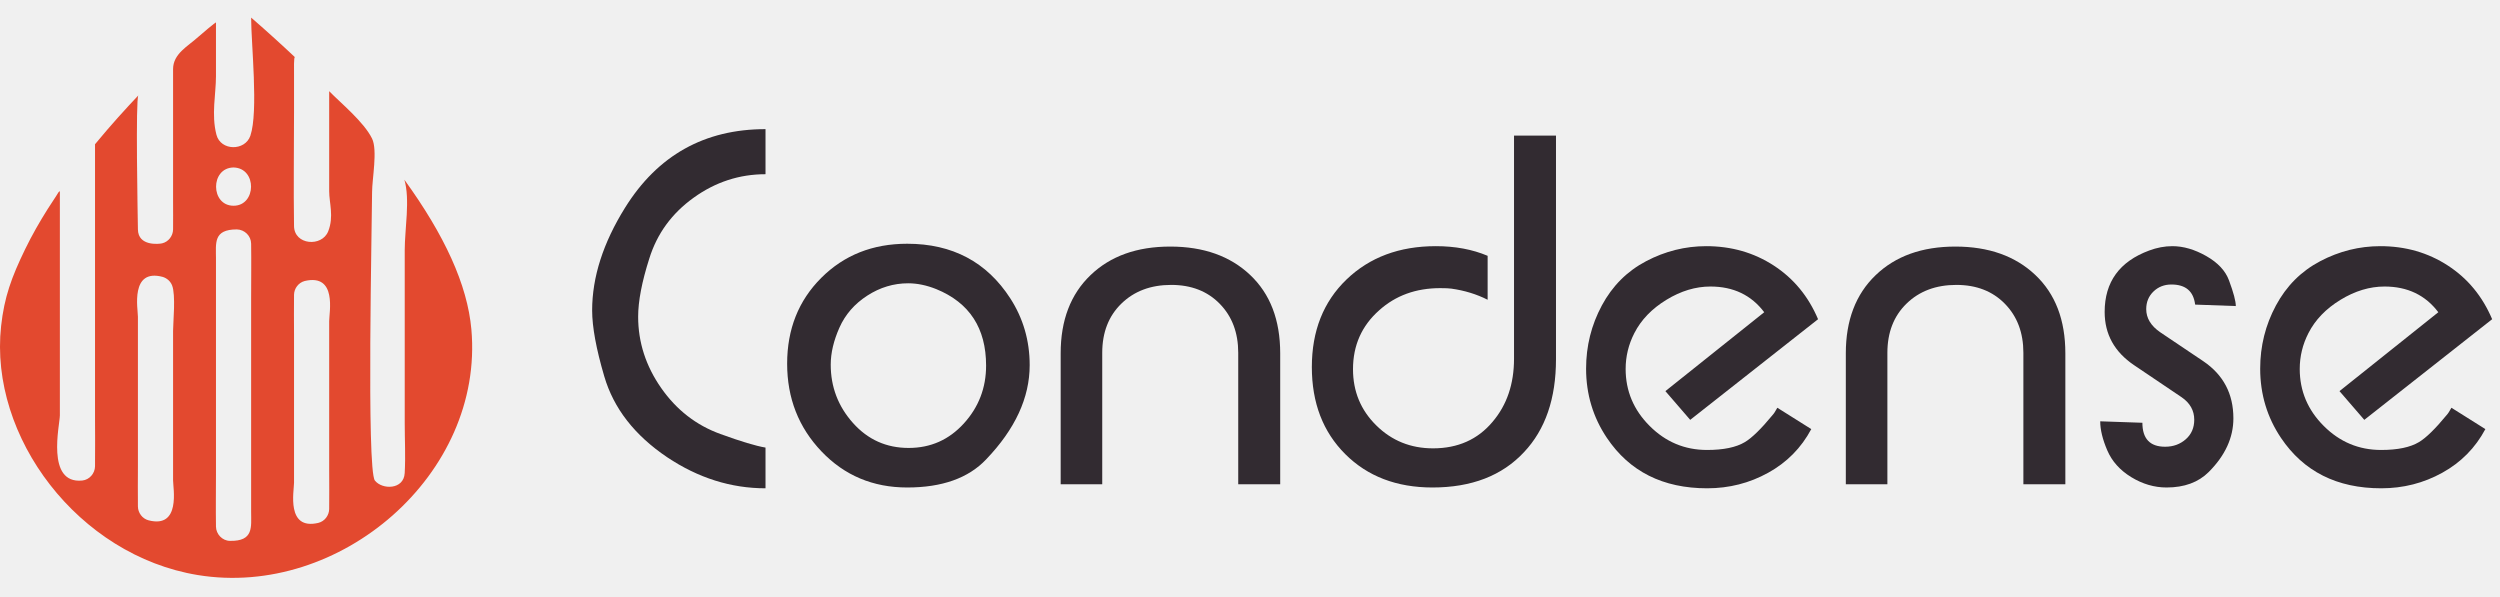
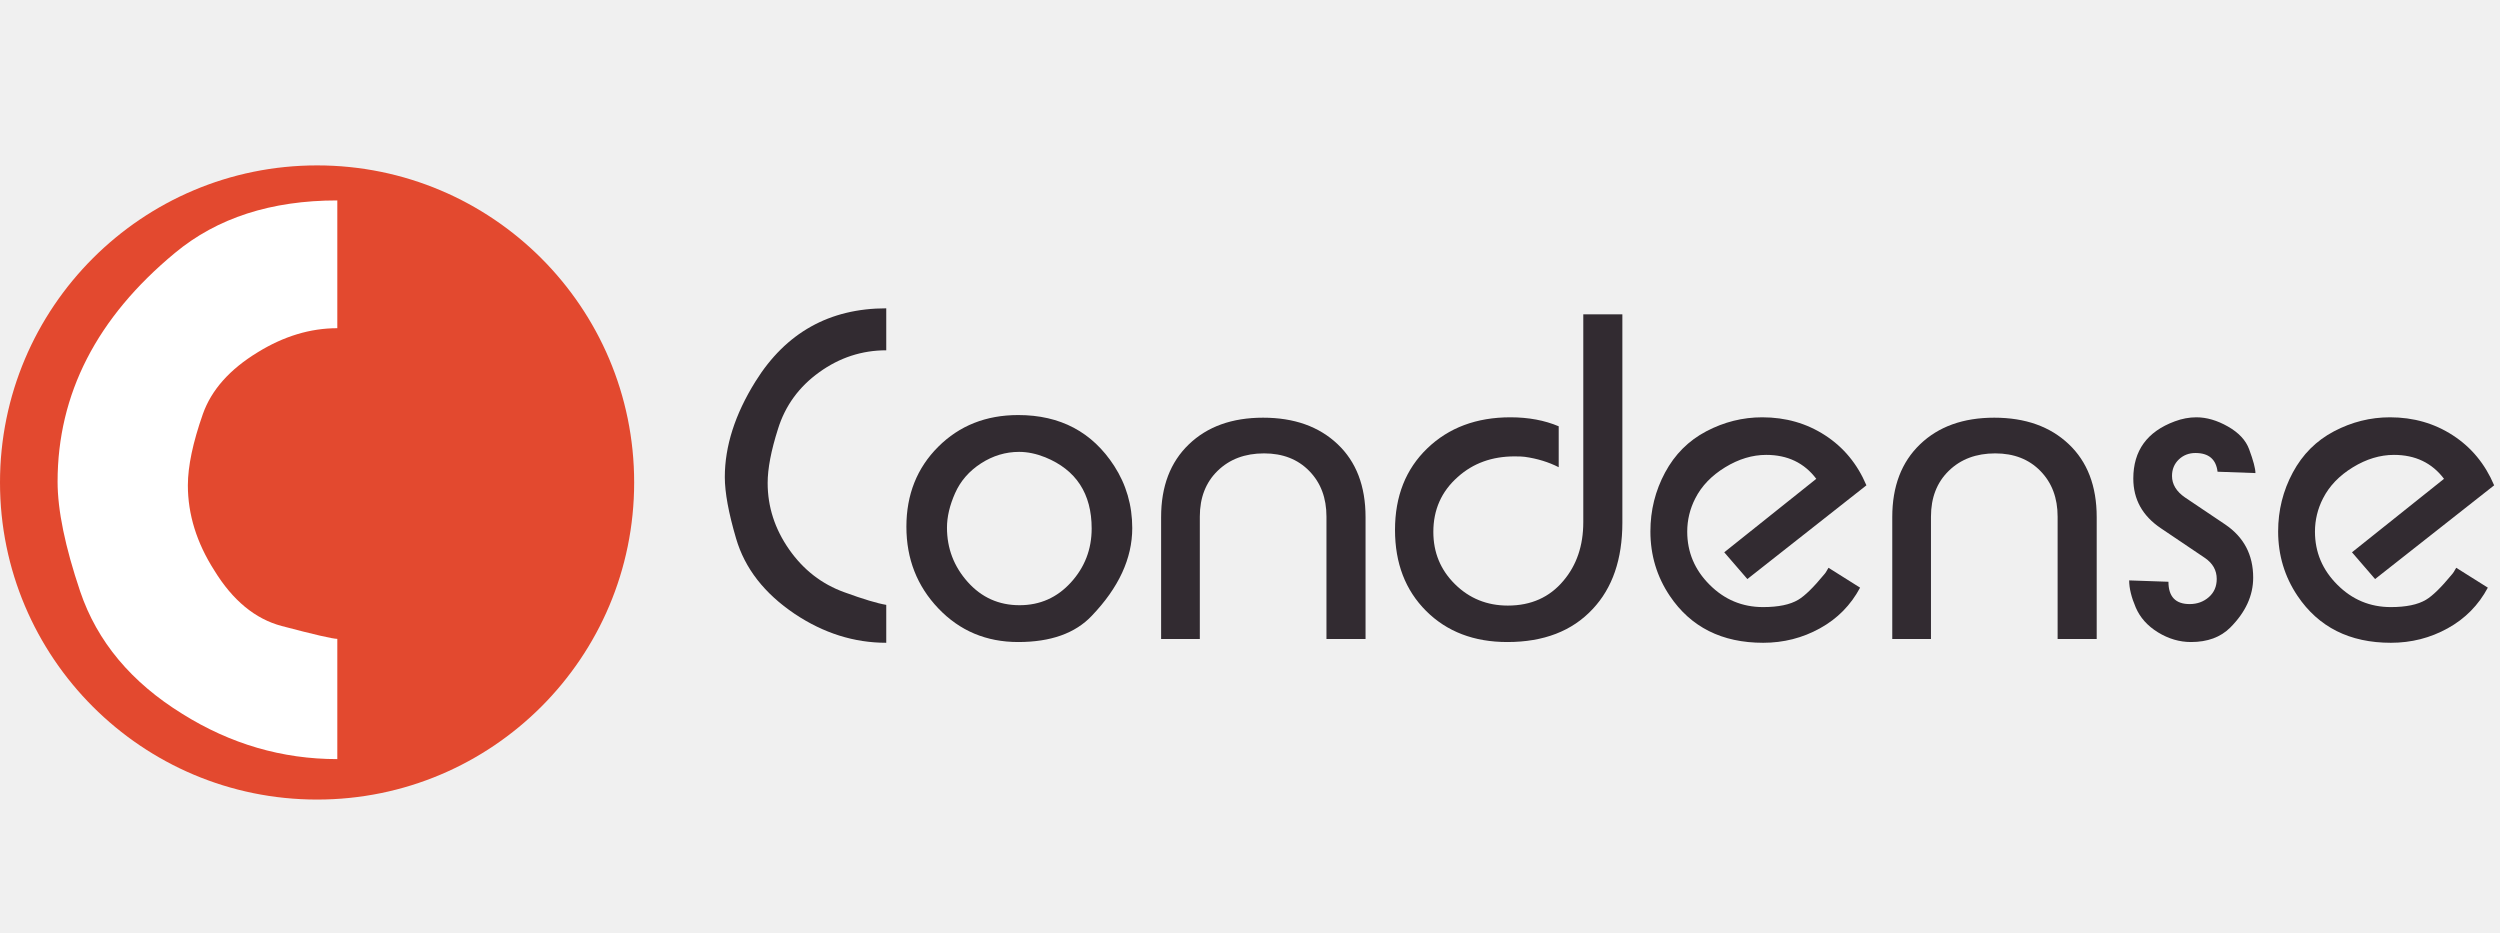
- <svg xmlns="http://www.w3.org/2000/svg" version="1.1" width="826" height="197">
-   <g id="dp_dp001" transform="matrix(1,0,0,1,192.179,160)">
-     <path id="dp_path002" fill="#322b31" fill-rule="evenodd" stroke="none" stroke-width="0" d="M 60.747,-117.333 L 60.747,-102.44 C 52.107,-102.44 44.187,-99.853 36.987,-94.667 C 29.787,-89.493 24.907,-82.8 22.347,-74.573 C 19.893,-66.893 18.667,-60.48 18.667,-55.36 C 18.667,-46.92 21.2,-39.08 26.267,-31.813 C 31.333,-24.56 37.867,-19.48 45.867,-16.6 C 52.587,-14.147 57.547,-12.653 60.747,-12.12 L 60.747,1.333 C 49.333,1.333 38.507,-2.08 28.267,-8.92 C 17.493,-16.173 10.56,-25.093 7.467,-35.667 C 4.8,-44.733 3.467,-52 3.467,-57.44 C 3.467,-68.44 7.093,-79.747 14.347,-91.387 C 25.12,-108.68 40.587,-117.333 60.747,-117.333 Z " />
-     <path id="dp_path003" fill="#322b31" fill-rule="evenodd" stroke="none" stroke-width="0" d="M 82.293,-39.52 C 82.293,-32.16 84.747,-25.733 89.653,-20.24 C 94.56,-14.747 100.68,-12 108.04,-12 C 115.293,-12 121.36,-14.693 126.267,-20.08 C 131.173,-25.467 133.627,-31.84 133.627,-39.2 C 133.627,-51.573 128.133,-60 117.16,-64.48 C 113.96,-65.76 110.867,-66.4 107.88,-66.4 C 103.08,-66.4 98.573,-65.04 94.36,-62.32 C 90.16,-59.6 87.093,-56.08 85.173,-51.76 C 83.253,-47.44 82.293,-43.36 82.293,-39.52 Z M 67.893,-39.84 C 67.893,-51.24 71.653,-60.693 79.173,-68.2 C 86.693,-75.707 96.147,-79.467 107.56,-79.467 C 122.493,-79.467 133.84,-73.453 141.627,-61.413 C 145.893,-54.8 148.027,-47.453 148.027,-39.36 C 148.027,-28.6 143.227,-18.213 133.627,-8.2 C 127.773,-2.027 119.08,1.067 107.56,1.067 C 96.253,1.067 86.827,-2.907 79.253,-10.84 C 71.68,-18.773 67.893,-28.44 67.893,-39.84 Z " />
-     <path id="dp_path004" fill="#322b31" fill-rule="evenodd" stroke="none" stroke-width="0" d="M 158.267,0 L 158.267,-43.267 C 158.267,-54.173 161.547,-62.773 168.12,-69.08 C 174.68,-75.387 183.453,-78.533 194.453,-78.533 C 205.453,-78.533 214.253,-75.413 220.867,-69.16 C 227.493,-62.907 230.8,-54.28 230.8,-43.267 L 230.8,0 L 216.933,0 L 216.933,-43.427 C 216.933,-50.053 214.907,-55.453 210.84,-59.613 C 206.773,-63.787 201.427,-65.867 194.787,-65.867 C 188.053,-65.867 182.56,-63.813 178.333,-59.693 C 174.107,-55.587 172,-50.16 172,-43.427 L 172,0 Z " />
-     <path id="dp_path005" fill="#322b31" fill-rule="evenodd" stroke="none" stroke-width="0" d="M 299.333,-75.48 L 299.333,-60.96 C 295.707,-62.8 291.707,-64.027 287.333,-64.64 C 286.587,-64.747 285.36,-64.8 283.653,-64.8 C 275.653,-64.8 268.933,-62.36 263.493,-57.467 C 257.733,-52.36 254.853,-45.88 254.853,-38.013 C 254.853,-30.68 257.413,-24.493 262.547,-19.44 C 267.667,-14.387 273.92,-11.867 281.293,-11.867 C 289.52,-11.867 296.093,-14.8 301,-20.667 C 305.707,-26.213 308.053,-33.147 308.053,-41.453 L 308.053,-115.2 L 321.92,-115.2 L 321.92,-41.32 C 321.92,-28.307 318.4,-18.067 311.36,-10.613 C 304.107,-2.827 294.013,1.067 281.107,1.067 C 269.267,1.067 259.653,-2.613 252.293,-9.96 C 244.933,-17.307 241.253,-26.893 241.253,-38.72 C 241.253,-50.653 245.067,-60.293 252.693,-67.64 C 260.32,-74.987 270.16,-78.667 282.213,-78.667 C 288.613,-78.667 294.32,-77.6 299.333,-75.48 Z " />
-     <path id="dp_path006" fill="#322b31" fill-rule="evenodd" stroke="none" stroke-width="0" d="M 408.507,-54.533 L 366.267,-21.28 L 358.067,-30.773 L 390.72,-56.84 C 386.44,-62.507 380.52,-65.333 372.947,-65.333 C 368.04,-65.333 363.187,-63.867 358.387,-60.933 C 353.573,-57.987 350.053,-54.333 347.813,-49.947 C 345.893,-46.213 344.933,-42.253 344.933,-38.093 C 344.933,-30.827 347.573,-24.547 352.867,-19.267 C 358.147,-13.973 364.467,-11.333 371.84,-11.333 C 377.28,-11.333 381.44,-12.2 384.333,-13.933 C 386.68,-15.333 389.72,-18.307 393.453,-22.84 C 393.88,-23.28 394.413,-24.093 395.053,-25.28 L 406.267,-18.227 C 402.96,-12.027 398.213,-7.213 392.027,-3.8 C 385.84,-0.373 379.12,1.333 371.867,1.333 C 357.253,1.333 346.213,-4.213 338.747,-15.307 C 334.16,-22.133 331.867,-29.76 331.867,-38.187 C 331.867,-45.653 333.6,-52.613 337.067,-59.067 C 340.533,-65.52 345.413,-70.4 351.707,-73.707 C 358,-77.013 364.613,-78.667 371.547,-78.667 C 379.867,-78.667 387.307,-76.533 393.867,-72.267 C 400.427,-68.013 405.307,-62.093 408.507,-54.533 Z " />
-     <path id="dp_path007" fill="#322b31" fill-rule="evenodd" stroke="none" stroke-width="0" d="M 417.68,0 L 417.68,-43.267 C 417.68,-54.173 420.96,-62.773 427.533,-69.08 C 434.093,-75.387 442.867,-78.533 453.867,-78.533 C 464.867,-78.533 473.667,-75.413 480.28,-69.16 C 486.907,-62.907 490.213,-54.28 490.213,-43.267 L 490.213,0 L 476.347,0 L 476.347,-43.427 C 476.347,-50.053 474.32,-55.453 470.253,-59.613 C 466.187,-63.787 460.84,-65.867 454.2,-65.867 C 447.467,-65.867 441.973,-63.813 437.747,-59.693 C 433.52,-55.587 431.413,-50.16 431.413,-43.427 L 431.413,0 Z " />
-     <path id="dp_path008" fill="#322b31" fill-rule="evenodd" stroke="none" stroke-width="0" d="M 501.733,-20.8 L 515.667,-20.32 C 515.667,-15.04 518.173,-12.4 523.187,-12.4 C 525.867,-12.4 528.133,-13.227 530,-14.867 C 531.867,-16.507 532.8,-18.653 532.8,-21.307 C 532.8,-24.373 531.4,-26.867 528.6,-28.773 L 512.92,-39.347 C 506.44,-43.72 503.2,-49.573 503.2,-56.933 C 503.2,-66.84 508.107,-73.6 517.907,-77.227 C 520.467,-78.187 523.027,-78.667 525.587,-78.667 C 529.213,-78.667 532.947,-77.573 536.773,-75.4 C 540.613,-73.213 543.12,-70.533 544.293,-67.333 C 545.787,-63.293 546.533,-60.48 546.533,-58.88 L 533.093,-59.36 C 532.56,-63.787 529.947,-66 525.253,-66 C 522.907,-66 520.933,-65.227 519.333,-63.693 C 517.733,-62.147 516.933,-60.2 516.933,-57.867 C 516.933,-54.893 518.48,-52.333 521.573,-50.213 L 535.813,-40.64 C 542.427,-36.16 545.733,-29.88 545.733,-21.787 C 545.733,-15.387 543.013,-9.48 537.573,-4.04 C 534.16,-0.64 529.52,1.067 523.653,1.067 C 519.6,1.067 515.707,-0.08 511.973,-2.36 C 508.24,-4.653 505.6,-7.6 504.053,-11.227 C 502.507,-14.84 501.733,-18.04 501.733,-20.8 Z " />
-     <path id="dp_path009" fill="#322b31" fill-rule="evenodd" stroke="none" stroke-width="0" d="M 631.227,-54.533 L 588.987,-21.28 L 580.787,-30.773 L 613.44,-56.84 C 609.16,-62.507 603.24,-65.333 595.667,-65.333 C 590.76,-65.333 585.907,-63.867 581.107,-60.933 C 576.293,-57.987 572.773,-54.333 570.533,-49.947 C 568.613,-46.213 567.653,-42.253 567.653,-38.093 C 567.653,-30.827 570.293,-24.547 575.587,-19.267 C 580.867,-13.973 587.187,-11.333 594.56,-11.333 C 600,-11.333 604.16,-12.2 607.053,-13.933 C 609.4,-15.333 612.44,-18.307 616.173,-22.84 C 616.6,-23.28 617.133,-24.093 617.773,-25.28 L 628.987,-18.227 C 625.68,-12.027 620.933,-7.213 614.747,-3.8 C 608.56,-0.373 601.84,1.333 594.587,1.333 C 579.973,1.333 568.933,-4.213 561.467,-15.307 C 556.88,-22.133 554.587,-29.76 554.587,-38.187 C 554.587,-45.653 556.32,-52.613 559.787,-59.067 C 563.253,-65.52 568.133,-70.4 574.427,-73.707 C 580.72,-77.013 587.333,-78.667 594.267,-78.667 C 602.587,-78.667 610.027,-76.533 616.587,-72.267 C 623.147,-68.013 628.027,-62.093 631.227,-54.533 Z " />
+ <svg xmlns="http://www.w3.org/2000/svg" version="1.1" width="887" height="331">
+   <path id="dp_path001" transform="matrix(1,0,0,1,-1042.01,-620.413)" fill="#e3492f" fill-rule="evenodd" stroke="none" stroke-width="0" d="M 1154.51,679.097 C 1216.65,679.097 1267.01,729.465 1267.01,791.597 C 1267.01,853.729 1216.65,904.097 1154.51,904.097 C 1092.38,904.097 1042.01,853.729 1042.01,791.597 C 1042.01,729.465 1092.38,679.097 1154.51,679.097 Z " />
+   <path id="dp_path002" transform="matrix(1,0,0,1,15.988,266.667)" fill="white" fill-rule="evenodd" stroke="none" stroke-width="0" d="M 103.689,-195.556 L 103.689,-150.223 C 94.111,-150.223 84.689,-147.377 75.467,-141.689 C 65.533,-135.644 59.044,-128.356 56,-119.8 C 52.444,-109.689 50.667,-101.223 50.667,-94.467 C 50.667,-84.133 53.8,-74.067 60.044,-64.289 C 66.577,-53.623 74.577,-47.044 83.977,-44.556 C 95.511,-41.511 102.089,-40 103.689,-40 L 103.689,2.667 C 84.156,2.667 65.844,-2.667 48.756,-13.356 C 30.6,-24.556 18.489,-39.044 12.467,-56.8 C 7.111,-72.667 4.444,-85.644 4.444,-95.756 C 4.444,-126.889 18.333,-153.956 46.089,-176.933 C 61.044,-189.356 80.244,-195.556 103.689,-195.556 Z " />
+   <g id="dp_dp003" transform="matrix(1,0,0,1,253.696,226.727)">
+     <path id="dp_path004" fill="#322b31" fill-rule="evenodd" stroke="none" stroke-width="0" d="M 60.747,-117.333 L 60.747,-102.44 C 52.107,-102.44 44.187,-99.853 36.987,-94.667 C 29.787,-89.493 24.907,-82.8 22.347,-74.573 C 19.893,-66.893 18.667,-60.48 18.667,-55.36 C 18.667,-46.92 21.2,-39.08 26.267,-31.813 C 31.333,-24.56 37.867,-19.48 45.867,-16.6 C 52.587,-14.147 57.547,-12.653 60.747,-12.12 L 60.747,1.333 C 49.333,1.333 38.507,-2.08 28.267,-8.92 C 17.493,-16.173 10.56,-25.093 7.467,-35.667 C 4.8,-44.733 3.467,-52 3.467,-57.44 C 3.467,-68.44 7.093,-79.747 14.347,-91.387 C 25.12,-108.68 40.587,-117.333 60.747,-117.333 Z " />
+     <path id="dp_path005" fill="#322b31" fill-rule="evenodd" stroke="none" stroke-width="0" d="M 82.293,-39.52 C 82.293,-32.16 84.747,-25.733 89.653,-20.24 C 94.56,-14.747 100.68,-12 108.04,-12 C 115.293,-12 121.36,-14.693 126.267,-20.08 C 131.173,-25.467 133.627,-31.84 133.627,-39.2 C 133.627,-51.573 128.133,-60 117.16,-64.48 C 113.96,-65.76 110.867,-66.4 107.88,-66.4 C 103.08,-66.4 98.573,-65.04 94.36,-62.32 C 90.16,-59.6 87.093,-56.08 85.173,-51.76 C 83.253,-47.44 82.293,-43.36 82.293,-39.52 Z M 67.893,-39.84 C 67.893,-51.24 71.653,-60.693 79.173,-68.2 C 86.693,-75.707 96.147,-79.467 107.56,-79.467 C 122.493,-79.467 133.84,-73.453 141.627,-61.413 C 145.893,-54.8 148.027,-47.453 148.027,-39.36 C 148.027,-28.6 143.227,-18.213 133.627,-8.2 C 127.773,-2.027 119.08,1.067 107.56,1.067 C 96.253,1.067 86.827,-2.907 79.253,-10.84 C 71.68,-18.773 67.893,-28.44 67.893,-39.84 Z " />
+     <path id="dp_path006" fill="#322b31" fill-rule="evenodd" stroke="none" stroke-width="0" d="M 158.267,0 L 158.267,-43.267 C 158.267,-54.173 161.547,-62.773 168.12,-69.08 C 174.68,-75.387 183.453,-78.533 194.453,-78.533 C 205.453,-78.533 214.253,-75.413 220.867,-69.16 C 227.493,-62.907 230.8,-54.28 230.8,-43.267 L 230.8,0 L 216.933,0 L 216.933,-43.427 C 216.933,-50.053 214.907,-55.453 210.84,-59.613 C 206.773,-63.787 201.427,-65.867 194.787,-65.867 C 188.053,-65.867 182.56,-63.813 178.333,-59.693 C 174.107,-55.587 172,-50.16 172,-43.427 L 172,0 Z " />
+     <path id="dp_path007" fill="#322b31" fill-rule="evenodd" stroke="none" stroke-width="0" d="M 299.333,-75.48 L 299.333,-60.96 C 295.707,-62.8 291.707,-64.027 287.333,-64.64 C 286.587,-64.747 285.36,-64.8 283.653,-64.8 C 275.653,-64.8 268.933,-62.36 263.493,-57.467 C 257.733,-52.36 254.853,-45.88 254.853,-38.013 C 254.853,-30.68 257.413,-24.493 262.547,-19.44 C 267.667,-14.387 273.92,-11.867 281.293,-11.867 C 289.52,-11.867 296.093,-14.8 301,-20.667 C 305.707,-26.213 308.053,-33.147 308.053,-41.453 L 308.053,-115.2 L 321.92,-115.2 L 321.92,-41.32 C 321.92,-28.307 318.4,-18.067 311.36,-10.613 C 304.107,-2.827 294.013,1.067 281.107,1.067 C 269.267,1.067 259.653,-2.613 252.293,-9.96 C 244.933,-17.307 241.253,-26.893 241.253,-38.72 C 241.253,-50.653 245.067,-60.293 252.693,-67.64 C 260.32,-74.987 270.16,-78.667 282.213,-78.667 C 288.613,-78.667 294.32,-77.6 299.333,-75.48 Z " />
+     <path id="dp_path008" fill="#322b31" fill-rule="evenodd" stroke="none" stroke-width="0" d="M 408.507,-54.533 L 366.267,-21.28 L 358.067,-30.773 L 390.72,-56.84 C 386.44,-62.507 380.52,-65.333 372.947,-65.333 C 368.04,-65.333 363.187,-63.867 358.387,-60.933 C 353.573,-57.987 350.053,-54.333 347.813,-49.947 C 345.893,-46.213 344.933,-42.253 344.933,-38.093 C 344.933,-30.827 347.573,-24.547 352.867,-19.267 C 358.147,-13.973 364.467,-11.333 371.84,-11.333 C 377.28,-11.333 381.44,-12.2 384.333,-13.933 C 386.68,-15.333 389.72,-18.307 393.453,-22.84 C 393.88,-23.28 394.413,-24.093 395.053,-25.28 L 406.267,-18.227 C 402.96,-12.027 398.213,-7.213 392.027,-3.8 C 385.84,-0.373 379.12,1.333 371.867,1.333 C 357.253,1.333 346.213,-4.213 338.747,-15.307 C 334.16,-22.133 331.867,-29.76 331.867,-38.187 C 331.867,-45.653 333.6,-52.613 337.067,-59.067 C 340.533,-65.52 345.413,-70.4 351.707,-73.707 C 358,-77.013 364.613,-78.667 371.547,-78.667 C 379.867,-78.667 387.307,-76.533 393.867,-72.267 C 400.427,-68.013 405.307,-62.093 408.507,-54.533 Z " />
+     <path id="dp_path009" fill="#322b31" fill-rule="evenodd" stroke="none" stroke-width="0" d="M 417.68,0 L 417.68,-43.267 C 417.68,-54.173 420.96,-62.773 427.533,-69.08 C 434.093,-75.387 442.867,-78.533 453.867,-78.533 C 464.867,-78.533 473.667,-75.413 480.28,-69.16 C 486.907,-62.907 490.213,-54.28 490.213,-43.267 L 490.213,0 L 476.347,0 L 476.347,-43.427 C 476.347,-50.053 474.32,-55.453 470.253,-59.613 C 466.187,-63.787 460.84,-65.867 454.2,-65.867 C 447.467,-65.867 441.973,-63.813 437.747,-59.693 C 433.52,-55.587 431.413,-50.16 431.413,-43.427 L 431.413,0 Z " />
+     <path id="dp_path010" fill="#322b31" fill-rule="evenodd" stroke="none" stroke-width="0" d="M 501.733,-20.8 L 515.667,-20.32 C 515.667,-15.04 518.173,-12.4 523.187,-12.4 C 525.867,-12.4 528.133,-13.227 530,-14.867 C 531.867,-16.507 532.8,-18.653 532.8,-21.307 C 532.8,-24.373 531.4,-26.867 528.6,-28.773 L 512.92,-39.347 C 506.44,-43.72 503.2,-49.573 503.2,-56.933 C 503.2,-66.84 508.107,-73.6 517.907,-77.227 C 520.467,-78.187 523.027,-78.667 525.587,-78.667 C 529.213,-78.667 532.947,-77.573 536.773,-75.4 C 540.613,-73.213 543.12,-70.533 544.293,-67.333 C 545.787,-63.293 546.533,-60.48 546.533,-58.88 L 533.093,-59.36 C 532.56,-63.787 529.947,-66 525.253,-66 C 522.907,-66 520.933,-65.227 519.333,-63.693 C 517.733,-62.147 516.933,-60.2 516.933,-57.867 C 516.933,-54.893 518.48,-52.333 521.573,-50.213 L 535.813,-40.64 C 542.427,-36.16 545.733,-29.88 545.733,-21.787 C 545.733,-15.387 543.013,-9.48 537.573,-4.04 C 534.16,-0.64 529.52,1.067 523.653,1.067 C 519.6,1.067 515.707,-0.08 511.973,-2.36 C 508.24,-4.653 505.6,-7.6 504.053,-11.227 C 502.507,-14.84 501.733,-18.04 501.733,-20.8 Z " />
+     <path id="dp_path011" fill="#322b31" fill-rule="evenodd" stroke="none" stroke-width="0" d="M 631.227,-54.533 L 588.987,-21.28 L 580.787,-30.773 L 613.44,-56.84 C 609.16,-62.507 603.24,-65.333 595.667,-65.333 C 590.76,-65.333 585.907,-63.867 581.107,-60.933 C 576.293,-57.987 572.773,-54.333 570.533,-49.947 C 568.613,-46.213 567.653,-42.253 567.653,-38.093 C 567.653,-30.827 570.293,-24.547 575.587,-19.267 C 580.867,-13.973 587.187,-11.333 594.56,-11.333 C 600,-11.333 604.16,-12.2 607.053,-13.933 C 609.4,-15.333 612.44,-18.307 616.173,-22.84 C 616.6,-23.28 617.133,-24.093 617.773,-25.28 L 628.987,-18.227 C 625.68,-12.027 620.933,-7.213 614.747,-3.8 C 608.56,-0.373 601.84,1.333 594.587,1.333 C 579.973,1.333 568.933,-4.213 561.467,-15.307 C 556.88,-22.133 554.587,-29.76 554.587,-38.187 C 554.587,-45.653 556.32,-52.613 559.787,-59.067 C 563.253,-65.52 568.133,-70.4 574.427,-73.707 C 580.72,-77.013 587.333,-78.667 594.267,-78.667 C 602.587,-78.667 610.027,-76.533 616.587,-72.267 C 623.147,-68.013 628.027,-62.093 631.227,-54.533 Z " />
  </g>
-   <path id="dp_path010" transform="matrix(1,0,0,1,-87.5307,-725.14)" fill="#e3492f" fill-rule="evenodd" stroke="none" stroke-width="0" d="M 188.205,817.981 C 198.973,815.472 196.292,828.379 196.292,831.192 C 196.292,847.54 196.292,863.889 196.292,880.237 C 196.292,884.6 196.357,888.969 196.292,893.331 C 196.261,895.423 194.805,897.416 192.651,897.915 C 182.023,900.375 184.677,887.376 184.677,884.676 C 184.677,868.328 184.677,851.977 184.677,835.631 C 184.677,831.268 184.612,826.899 184.677,822.537 C 184.708,820.473 186.105,818.543 188.205,817.981 Z M 141.297,816.628 C 142.679,817.056 143.844,818.056 144.388,819.429 C 145.651,822.613 144.715,831.668 144.715,834.448 C 144.715,850.919 144.715,867.388 144.715,883.859 C 144.715,886.393 147.332,899.808 136.628,897.057 C 134.525,896.516 133.129,894.548 133.099,892.501 C 133.032,888.071 133.099,883.636 133.099,879.207 C 133.099,862.737 133.099,846.268 133.099,829.796 C 133.099,827.259 130.475,813.735 141.297,816.628 Z M 165.799,800.937 C 168.355,801.007 170.465,803.06 170.504,805.641 C 170.593,811.623 170.504,817.607 170.504,823.587 C 170.504,844.192 170.504,864.797 170.504,885.403 C 170.504,888.356 170.504,891.309 170.504,894.264 C 170.504,899.281 171.408,904.008 163.471,903.843 C 160.949,903.791 158.925,901.605 158.888,899.14 C 158.797,893.159 158.888,887.175 158.888,881.193 C 158.888,860.589 158.888,839.984 158.888,819.379 C 158.888,816.425 158.888,813.472 158.888,810.517 C 158.888,805.427 157.969,800.937 165.799,800.937 Z M 170.504,730.955 C 170.504,739.519 172.953,762.029 170.257,769.972 C 168.516,775.103 160.433,775.059 159.036,769.639 C 157.309,762.943 158.888,756.296 158.888,750.292 C 158.888,747.411 158.888,744.528 158.888,741.649 C 158.888,738.62 158.888,735.592 158.888,732.563 C 158.888,732.357 154.189,736.276 153.029,737.332 C 149.557,740.493 144.715,742.879 144.715,747.995 C 144.715,762.548 144.715,777.1 144.715,791.651 C 144.715,794.752 144.761,797.859 144.715,800.959 C 144.684,803.051 143.228,805.044 141.073,805.543 C 140.088,805.771 133.183,806.568 133.099,800.959 C 133.029,796.28 132.289,757.671 133.253,756.651 C 133.825,756.052 131.176,758.852 130.109,760.005 C 127.636,762.681 125.271,765.332 122.98,767.987 C 121.864,769.279 118.007,773.917 118.925,772.797 C 118.925,779.436 118.925,786.073 118.925,792.711 C 118.925,815.944 118.925,839.175 118.925,862.409 C 118.925,868.009 119.009,873.625 118.925,879.225 C 118.891,881.548 117.097,883.665 114.703,883.907 C 102.599,885.125 107.311,865.421 107.311,862.379 C 107.311,837.772 107.311,813.164 107.311,788.557 C 107.311,787.708 106.293,789.601 106.015,790.016 C 105.101,791.376 104.203,792.749 103.323,794.144 C 100.64,798.392 98.1,802.821 95.809,807.537 C 91.333,816.753 88.948,823.304 87.899,832.86 C 83.869,869.544 113.412,908.655 152.853,915.132 C 199.869,922.853 247.524,881.839 243.275,833.979 C 241.963,819.196 234.408,802.851 221.141,784.529 C 223.072,791.076 221.252,800.859 221.252,807.709 C 221.252,826.824 221.252,845.941 221.252,865.057 C 221.252,870.528 221.555,875.8 221.245,881.447 C 220.943,886.989 213.801,886.977 211.397,883.919 C 208.593,880.351 210.465,798.115 210.465,788.653 C 210.465,784.3 212.329,774.769 210.465,770.936 C 207.775,765.403 199.883,758.985 196.292,755.264 C 196.292,761.921 196.292,768.573 196.292,775.229 C 196.292,779.592 196.292,783.953 196.292,788.317 C 196.292,792.184 197.912,796.665 195.965,801.579 C 193.893,806.811 184.772,806.137 184.677,799.853 C 184.487,787.293 184.677,774.717 184.677,762.157 C 184.677,758.017 184.677,753.879 184.677,749.74 C 184.677,748.241 184.565,743.647 184.991,744.051 C 181.071,740.336 175.633,735.395 170.887,731.283 C 170.759,731.173 170.631,731.064 170.504,730.955 Z M 164.696,780.473 C 172.531,780.675 172.28,793.116 164.696,793.116 C 157.044,793.116 156.949,780.588 164.696,780.473 Z " />
</svg>
